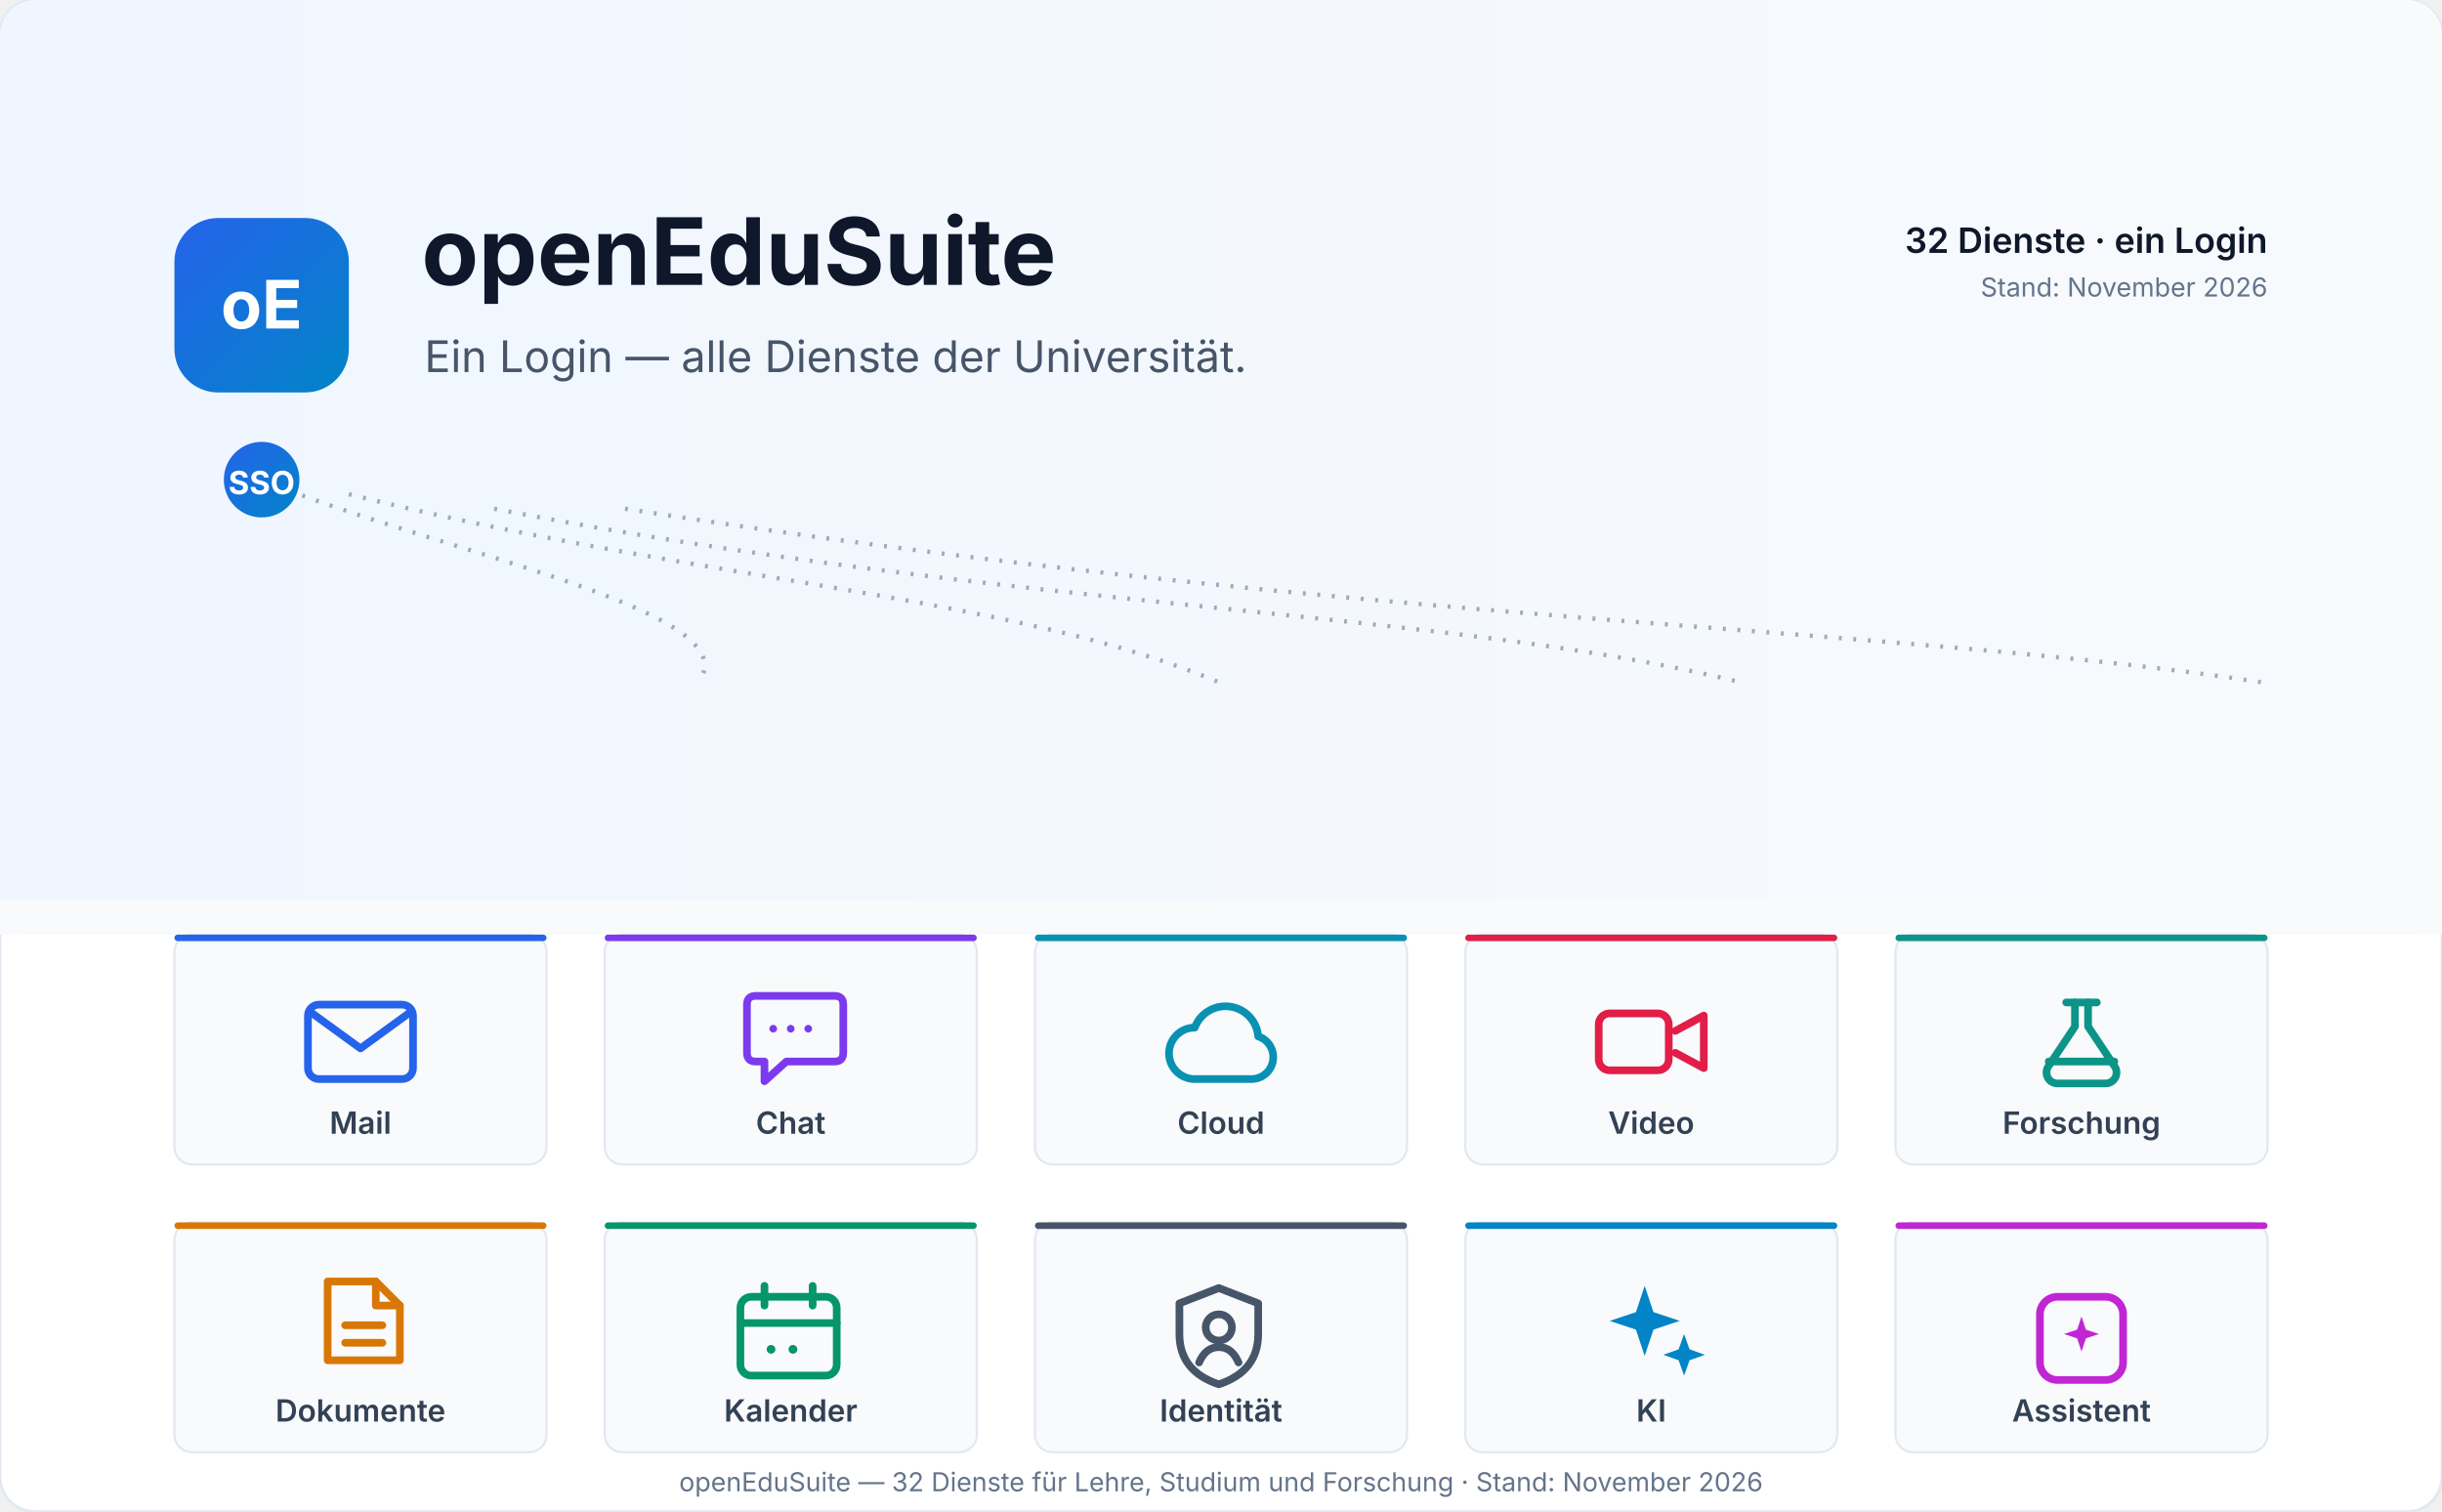
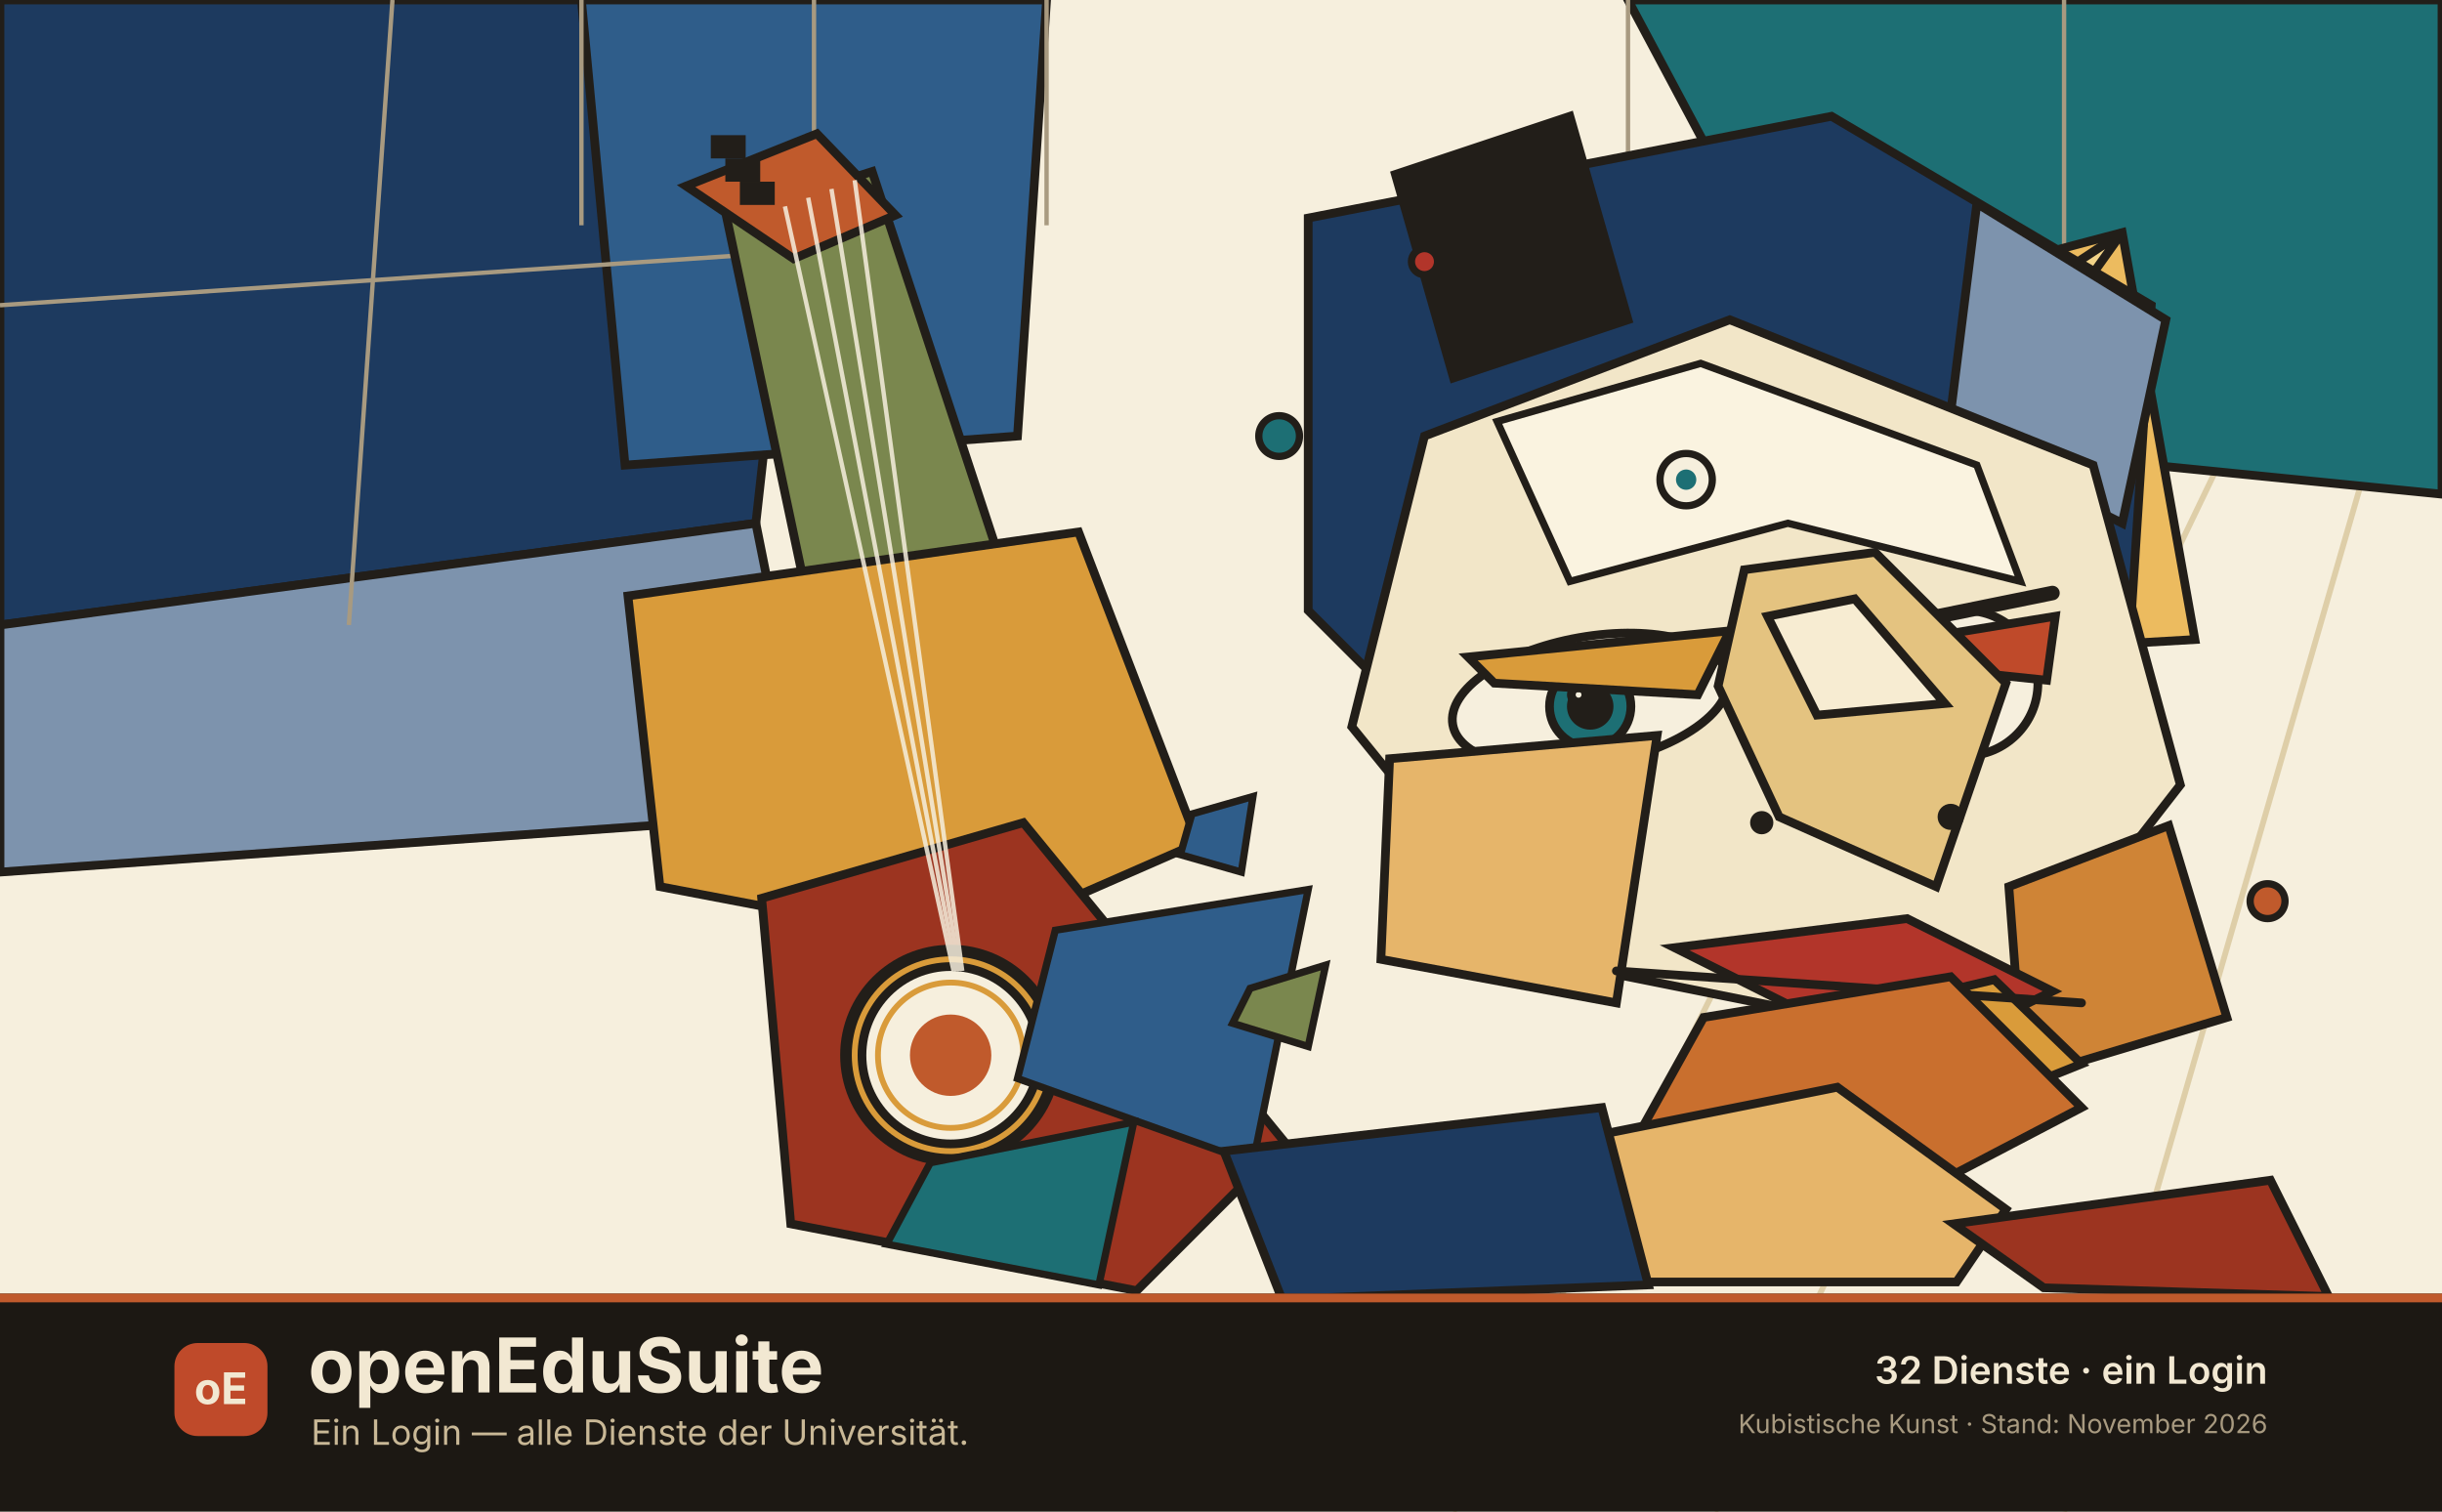
<svg xmlns="http://www.w3.org/2000/svg" viewBox="0 0 1680 1040" role="img" aria-label="openEduSuite Projektübersicht: ein Login für Mail, Chat, Cloud, Video, Dokumente, Kalender, Identität, KI, Forschung und Assistent">
  <defs>
-     <linearGradient id="oe-brand" x1="0" y1="0" x2="1" y2="1">
-       <stop offset="0" stop-color="#2563eb" />
-       <stop offset="1" stop-color="#0284c7" />
-     </linearGradient>
-     <linearGradient id="oe-head" x1="0" y1="0" x2="1" y2="0">
-       <stop offset="0" stop-color="#eff6ff" />
-       <stop offset="1" stop-color="#f8fafc" />
-     </linearGradient>
+     <style>
+       .outline { stroke: #221e19; stroke-width: 6; stroke-linejoin: miter; }
+       .outline-w { stroke: #221e19; stroke-width: 5; stroke-linejoin: miter; }
+       .hint     { stroke: #a89a80; stroke-width: 3; stroke-linejoin: round; }
+     </style>
  </defs>
-   <rect x="0" y="0" width="1680" height="1040" rx="24" fill="#ffffff" stroke="#e2e8f0" stroke-width="2" />
-   <rect x="0" y="0" width="1680" height="643" rx="24" fill="url(#oe-head)" />
-   <rect x="0" y="619" width="1680" height="24" fill="#f8fafc" />
-   <g transform="translate(120,150)">
-     <rect x="0" y="0" width="120" height="120" rx="30" fill="url(#oe-brand)" />
-     <text x="60" y="76" text-anchor="middle" font-family="system-ui,-apple-system,'Segoe UI',sans-serif" font-size="46" font-weight="700" fill="#ffffff">oE</text>
+   <rect x="0" y="0" width="1680" height="1040" fill="#f6efdd" />
+   <g stroke="#d8c69b" stroke-width="4" fill="none" opacity="0.8">
+     <path d="M 1680 0 L 1180 1040" />
+     <path d="M 1680 140 L 1420 1040" />
+     <path d="M 1520 0 L 1000 1040" />
  </g>
-   <text x="290" y="196" font-family="system-ui,-apple-system,'Segoe UI',sans-serif" font-size="64" font-weight="700" fill="#0f172a">openEduSuite</text>
-   <text x="292" y="256" font-family="system-ui,-apple-system,'Segoe UI',sans-serif" font-size="30" fill="#475569">Ein Login — alle Dienste der Universität.</text>
-   <text x="1560" y="174" text-anchor="end" font-family="system-ui,-apple-system,'Segoe UI',sans-serif" font-size="24" font-weight="600" fill="#0f172a">32 Dienste · ein Login</text>
-   <text x="1560" y="204" text-anchor="end" font-family="system-ui,-apple-system,'Segoe UI',sans-serif" font-size="18" fill="#64748b">Stand: November 2026</text>
-   <g stroke="#94a3b8" stroke-width="3" stroke-dasharray="2 8" fill="none" opacity="0.9">
-     <path d="M 180 330 C 300 380 520 420 480 470" />
-     <path d="M 240 340 C 480 400 700 410 840 470" />
-     <path d="M 340 350 C 700 420 1000 420 1200 470" />
-     <path d="M 430 350 C 940 430 1300 430 1560 470" />
+   <g class="outline">
+     <polygon points="0,0 560,0 520,360 0,430" fill="#1d3a5f" />
+     <polygon points="400,0 720,0 700,300 430,320" fill="#2f5d8a" />
+     <polygon points="0,430 520,360 560,560 0,600" fill="#7d93ad" />
+     <polygon points="1120,0 1680,0 1680,340 1280,300" fill="#1d6f74" />
  </g>
-   <circle cx="180" cy="330" r="26" fill="url(#oe-brand)" />
-   <text x="180" y="340" text-anchor="middle" font-family="system-ui,-apple-system,'Segoe UI',sans-serif" font-size="22" font-weight="700" fill="#ffffff">SSO</text>
-   <g transform="translate(120,643) scale(0.7529412)">
-     <g>
-       <rect width="340" height="210" rx="16" fill="#f8fafc" stroke="#e2e8f0" stroke-width="2" />
-       <rect width="340" height="6" rx="3" fill="#2563eb" />
-       <g transform="translate(122,58)" fill="none" stroke="#2563eb" stroke-width="7" stroke-linejoin="round" stroke-linecap="round">
-         <rect x="0" y="6" width="96" height="68" rx="10" />
-         <path d="M 4 14 L 48 46 L 92 14" />
-       </g>
-       <text x="170" y="182" text-anchor="middle" font-family="system-ui,-apple-system,'Segoe UI',sans-serif" font-size="28" font-weight="600" fill="#334155">Mail</text>
-     </g>
+   <g class="hint" stroke="#b8c4cd">
+     <path d="M 0 210 L 520 175" />
+     <path d="M 270 0 L 240 430" />
+     <path d="M 400 155 V 0 M 720 155 V 0" />
+     <path d="M 560 0 V 360" />
+     <path d="M 1420 0 V 300 M 1120 0 V 300" />
  </g>
-   <g transform="translate(416,643) scale(0.7529412)">
-     <g>
-       <rect width="340" height="210" rx="16" fill="#f8fafc" stroke="#e2e8f0" stroke-width="2" />
-       <rect width="340" height="6" rx="3" fill="#7c3aed" />
-       <g transform="translate(122,54)" fill="none" stroke="#7c3aed" stroke-width="7" stroke-linejoin="round" stroke-linecap="round">
-         <path d="M 8 10 q 0 -8 8 -8 h 72 q 8 0 8 8 v 44 q 0 8 -8 8 h -44 l -20 18 v -18 h -8 q -8 0 -8 -8 z" />
-         <circle cx="32" cy="32" r="3.5" fill="#7c3aed" stroke="none" />
-         <circle cx="48" cy="32" r="3.5" fill="#7c3aed" stroke="none" />
-         <circle cx="64" cy="32" r="3.5" fill="#7c3aed" stroke="none" />
-       </g>
-       <text x="170" y="182" text-anchor="middle" font-family="system-ui,-apple-system,'Segoe UI',sans-serif" font-size="28" font-weight="600" fill="#334155">Chat</text>
-     </g>
+   <circle cx="1200" cy="430" r="250" fill="#ecc87e" />
+   <g class="outline">
+     <polygon points="930,300 1460,160 1510,440 990,470" fill="#ecbb5f" />
+     <polygon points="990,470 1360,300 1460,160" fill="#f2d489" />
  </g>
-   <g transform="translate(712,643) scale(0.7529412)">
-     <g>
-       <rect width="340" height="210" rx="16" fill="#f8fafc" stroke="#e2e8f0" stroke-width="2" />
-       <rect width="340" height="6" rx="3" fill="#0891b2" />
-       <g transform="translate(122,66)" fill="none" stroke="#0891b2" stroke-width="7" stroke-linejoin="round" stroke-linecap="round">
-         <path d="M 24 66 h 52 a 20 20 0 0 0 6 -39 a 30 30 0 0 0 -58 -8 a 22 22 0 0 0 0 47 z" />
-       </g>
-       <text x="170" y="182" text-anchor="middle" font-family="system-ui,-apple-system,'Segoe UI',sans-serif" font-size="28" font-weight="600" fill="#334155">Cloud</text>
-     </g>
+   <g class="outline">
+     <polygon points="500,150 600,118 706,440 566,462" fill="#7a874e" />
+     <polygon points="472,128 562,92 616,148 546,178" fill="#c05a2c" />
+     <rect x="492" y="96" width="18" height="10" fill="#221e19" />
+     <rect x="502" y="112" width="18" height="10" fill="#221e19" />
+     <rect x="512" y="128" width="18" height="10" fill="#221e19" />
+     <polygon points="432,410 742,366 824,580 664,650 454,610" fill="#d99b3a" />
+     <polygon points="524,618 704,566 884,786 782,888 544,842" fill="#9c3420" />
  </g>
-   <g transform="translate(1008,643) scale(0.7529412)">
-     <g>
-       <rect width="340" height="210" rx="16" fill="#f8fafc" stroke="#e2e8f0" stroke-width="2" />
-       <rect width="340" height="6" rx="3" fill="#e11d48" />
-       <g transform="translate(122,62)" fill="none" stroke="#e11d48" stroke-width="7" stroke-linejoin="round" stroke-linecap="round">
-         <rect x="0" y="10" width="64" height="52" rx="10" />
-         <path d="M 70 26 L 96 12 v 48 l -26 -14" />
-       </g>
-       <text x="170" y="182" text-anchor="middle" font-family="system-ui,-apple-system,'Segoe UI',sans-serif" font-size="28" font-weight="600" fill="#334155">Video</text>
-     </g>
+   <circle cx="654" cy="726" r="76" fill="#221e19" />
+   <circle cx="654" cy="726" r="58" fill="#f6efdd" />
+   <circle cx="654" cy="726" r="28" fill="#c05a2c" />
+   <g stroke="#d99b3a" stroke-width="4" fill="none">
+     <circle cx="654" cy="726" r="66" />
+     <circle cx="654" cy="726" r="50" />
  </g>
-   <g transform="translate(1304,643) scale(0.7529412)">
-     <g>
-       <rect width="340" height="210" rx="16" fill="#f8fafc" stroke="#e2e8f0" stroke-width="2" />
-       <rect width="340" height="6" rx="3" fill="#0d9488" />
-       <g transform="translate(122,58)" fill="none" stroke="#0d9488" stroke-width="7" stroke-linejoin="round" stroke-linecap="round">
-         <path d="M 34 4 h 28" />
-         <path d="M 42 4 v 22 l -24 36 a 10 10 0 0 0 8 16 h 44 a 10 10 0 0 0 8 -16 l -24 -36 v -22" />
-         <path d="M 18 58 h 60" />
-       </g>
-       <text x="170" y="182" text-anchor="middle" font-family="system-ui,-apple-system,'Segoe UI',sans-serif" font-size="28" font-weight="600" fill="#334155">Forschung</text>
-     </g>
+   <g stroke="#f6efdd" stroke-width="3" opacity="0.85">
+     <line x1="540" y1="142" x2="656" y2="668" />
+     <line x1="556" y1="136" x2="658" y2="668" />
+     <line x1="572" y1="130" x2="660" y2="668" />
+     <line x1="588" y1="124" x2="662" y2="668" />
  </g>
-   <g transform="translate(120,841) scale(0.7529412)">
-     <g>
-       <rect width="340" height="210" rx="16" fill="#f8fafc" stroke="#e2e8f0" stroke-width="2" />
-       <rect width="340" height="6" rx="3" fill="#d97706" />
-       <g transform="translate(130,54)" fill="none" stroke="#d97706" stroke-width="7" stroke-linejoin="round" stroke-linecap="round">
-         <path d="M 10 0 h 44 l 22 22 v 50 h -66 z" />
-         <path d="M 54 0 v 22 h 22" />
-         <path d="M 26 40 h 34 M 26 56 h 34" />
-       </g>
-       <text x="170" y="182" text-anchor="middle" font-family="system-ui,-apple-system,'Segoe UI',sans-serif" font-size="28" font-weight="600" fill="#334155">Dokumente</text>
-     </g>
+   <polygon points="726,640 900,612 862,800 700,742" fill="#2f5d8a" class="outline-w" />
+   <polygon points="640,800 780,772 756,884 610,856" fill="#1d6f74" class="outline-w" />
+   <g class="outline">
+     <polygon points="900,150 1260,80 1480,210 1460,520 1340,610 1040,560 900,420" fill="#1d3a5f" />
+     <polygon points="960,120 1080,80 1120,220 1000,260" fill="#221e19" />
+     <polygon points="1360,140 1490,220 1460,360 1340,300" fill="#7d93ad" />
  </g>
-   <g transform="translate(416,841) scale(0.7529412)">
-     <g>
-       <rect width="340" height="210" rx="16" fill="#f8fafc" stroke="#e2e8f0" stroke-width="2" />
-       <rect width="340" height="6" rx="3" fill="#059669" />
-       <g transform="translate(124,58)" fill="none" stroke="#059669" stroke-width="7" stroke-linejoin="round" stroke-linecap="round">
-         <rect x="0" y="10" width="88" height="72" rx="10" />
-         <path d="M 0 34 h 88" />
-         <path d="M 22 0 v 18 M 66 0 v 18" />
-         <circle cx="28" cy="58" r="4" fill="#059669" stroke="none" />
-         <circle cx="48" cy="58" r="4" fill="#059669" stroke="none" />
-       </g>
-       <text x="170" y="182" text-anchor="middle" font-family="system-ui,-apple-system,'Segoe UI',sans-serif" font-size="28" font-weight="600" fill="#334155">Kalender</text>
-     </g>
+   <polygon points="980,300 1190,220 1440,320 1500,540 1360,720 1060,660 930,500" fill="#f2e6c8" class="outline" />
+   <polygon points="1030,290 1170,250 1360,320 1390,400 1230,360 1080,400" fill="#faf3e0" class="outline-w" />
+   <circle cx="1160" cy="330" r="18" fill="#f6efdd" class="outline-w" />
+   <circle cx="1160" cy="330" r="7" fill="#1d6f74" />
+   <g class="outline">
+     <ellipse cx="1094" cy="482" rx="96" ry="44" transform="rotate(-10 1094 482)" fill="#f6efdd" />
+     <circle cx="1094" cy="486" r="28" fill="#1d6f74" />
+     <circle cx="1094" cy="486" r="13" fill="#221e19" />
+     <circle cx="1086" cy="478" r="5" fill="#f6efdd" />
+     <polygon points="1010,452 1190,434 1168,478 1028,470" fill="#d99b3a" />
  </g>
-   <g transform="translate(712,841) scale(0.7529412)">
-     <g>
-       <rect width="340" height="210" rx="16" fill="#f8fafc" stroke="#e2e8f0" stroke-width="2" />
-       <rect width="340" height="6" rx="3" fill="#475569" />
-       <g transform="translate(124,56)" fill="none" stroke="#475569" stroke-width="7" stroke-linejoin="round" stroke-linecap="round">
-         <path d="M 44 4 l 36 14 v 28 q 0 34 -36 46 q -36 -12 -36 -46 v -28 z" />
-         <circle cx="44" cy="40" r="12" />
-         <path d="M 26 72 q 6 -14 18 -14 q 12 0 18 14" />
-       </g>
-       <text x="170" y="182" text-anchor="middle" font-family="system-ui,-apple-system,'Segoe UI',sans-serif" font-size="28" font-weight="600" fill="#334155">Identität</text>
-     </g>
+   <g class="outline">
+     <circle cx="1352" cy="470" r="50" fill="#f6efdd" />
+     <polygon points="1304,442 1414,424 1408,468 1312,458" fill="#bf4a2a" />
+     <circle cx="1348" cy="486" r="23" fill="#1d3a5f" />
+     <circle cx="1348" cy="486" r="11" fill="#221e19" />
+     <circle cx="1342" cy="480" r="4.5" fill="#f6efdd" />
  </g>
-   <g transform="translate(1008,841) scale(0.7529412)">
-     <g>
-       <rect width="340" height="210" rx="16" fill="#f8fafc" stroke="#e2e8f0" stroke-width="2" />
-       <rect width="340" height="6" rx="3" fill="#0284c7" />
-       <g transform="translate(124,58)" fill="#0284c7">
-         <path d="M 40 0 l 8 24 24 8 -24 8 -8 24 -8 -24 -24 -8 24 -8 z" />
-         <path d="M 76 44 l 5 14 14 5 -14 5 -5 14 -5 -14 -14 -5 14 -5 z" />
-       </g>
-       <text x="170" y="182" text-anchor="middle" font-family="system-ui,-apple-system,'Segoe UI',sans-serif" font-size="28" font-weight="600" fill="#334155">KI</text>
-     </g>
+   <path d="M 1294 432 L 1412 408" stroke="#221e19" stroke-width="10" stroke-linecap="round" />
+   <g class="outline">
+     <polygon points="1200,392 1290,380 1380,470 1332,610 1224,562 1182,472" fill="#e4c380" />
+     <polygon points="1216,424 1276,412 1338,484 1250,492" fill="#f7ecd2" />
  </g>
-   <g transform="translate(1304,841) scale(0.7529412)">
-     <g>
-       <rect width="340" height="210" rx="16" fill="#f8fafc" stroke="#e2e8f0" stroke-width="2" />
-       <rect width="340" height="6" rx="3" fill="#c026d3" />
-       <g transform="translate(122,58)" fill="none" stroke="#c026d3" stroke-width="7" stroke-linejoin="round" stroke-linecap="round">
-         <rect x="10" y="10" width="76" height="76" rx="16" />
-       </g>
-       <g transform="translate(122,58)" fill="#c026d3">
-         <path d="M 48 28 l 4 12 12 4 -12 4 -4 12 -4 -12 -12 -4 12 -4 z" />
-       </g>
-       <text x="170" y="182" text-anchor="middle" font-family="system-ui,-apple-system,'Segoe UI',sans-serif" font-size="28" font-weight="600" fill="#334155">Assistent</text>
-     </g>
+   <circle cx="1342" cy="562" r="9" fill="#221e19" />
+   <circle cx="1212" cy="566" r="8" fill="#221e19" />
+   <g class="outline">
+     <polygon points="956,522 1140,506 1112,690 950,660" fill="#e6b56a" />
+     <polygon points="1382,610 1492,568 1532,700 1392,742" fill="#cf8436" />
  </g>
-   <text x="840" y="1026" text-anchor="middle" font-family="system-ui,-apple-system,'Segoe UI',sans-serif" font-size="18" fill="#64748b">openEduSuite — 32 Dienste für Lehre, Studium und Forschung · Stand: November 2026</text>
+   <g class="outline">
+     <polygon points="1152,652 1312,632 1412,682 1342,716 1232,692" fill="#b2352a" />
+     <polygon points="1262,700 1372,674 1432,732 1322,776" fill="#d99b3a" />
+   </g>
+   <path d="M 1112 668 L 1432 690" stroke="#221e19" stroke-width="6" stroke-linecap="round" />
+   <g class="outline">
+     <polygon points="1172,700 1342,672 1432,762 1302,830 1122,790" fill="#c96f2e" />
+     <polygon points="1094,782 1264,748 1380,832 1346,882 1124,882 1064,832" fill="#e6b56a" />
+   </g>
+   <g class="outline">
+     <polygon points="842,792 1102,762 1134,884 882,894" fill="#1d3a5f" />
+     <polygon points="1344,842 1562,812 1602,892 1406,886" fill="#9c3420" />
+   </g>
+   <circle cx="880" cy="300" r="14" fill="#1d6f74" class="outline-w" />
+   <circle cx="1560" cy="620" r="12" fill="#c05a2c" class="outline-w" />
+   <circle cx="980" cy="180" r="9" fill="#b2352a" class="outline-w" />
+   <polygon points="860,680 912,664 900,720 848,704" fill="#7a874e" class="outline-w" />
+   <polygon points="820,560 862,548 854,600 812,588" fill="#2f5d8a" class="outline-w" />
+   <rect x="0" y="890" width="1680" height="150" fill="#1c1813" />
+   <rect x="0" y="890" width="1680" height="6" fill="#c05a2c" />
+   <rect x="120" y="924" width="64" height="64" rx="16" fill="#bf4a2a" />
+   <text x="152" y="966" text-anchor="middle" font-family="system-ui,-apple-system,'Segoe UI',sans-serif" font-size="30" font-weight="700" fill="#f2e8d2">oE</text>
+   <text x="212" y="958" font-family="system-ui,-apple-system,'Segoe UI',sans-serif" font-size="52" font-weight="700" fill="#f2e8d2">openEduSuite</text>
+   <text x="214" y="994" font-family="system-ui,-apple-system,'Segoe UI',sans-serif" font-size="24" fill="#c9b896">Ein Login — alle Dienste der Universität.</text>
+   <text x="1560" y="952" text-anchor="end" font-family="system-ui,-apple-system,'Segoe UI',sans-serif" font-size="26" font-weight="600" fill="#f2e8d2">32 Dienste · ein Login</text>
+   <text x="1560" y="986" text-anchor="end" font-family="system-ui,-apple-system,'Segoe UI',sans-serif" font-size="18" fill="#a89a80">Kubistische Kunst · Stand: November 2026</text>
</svg>
